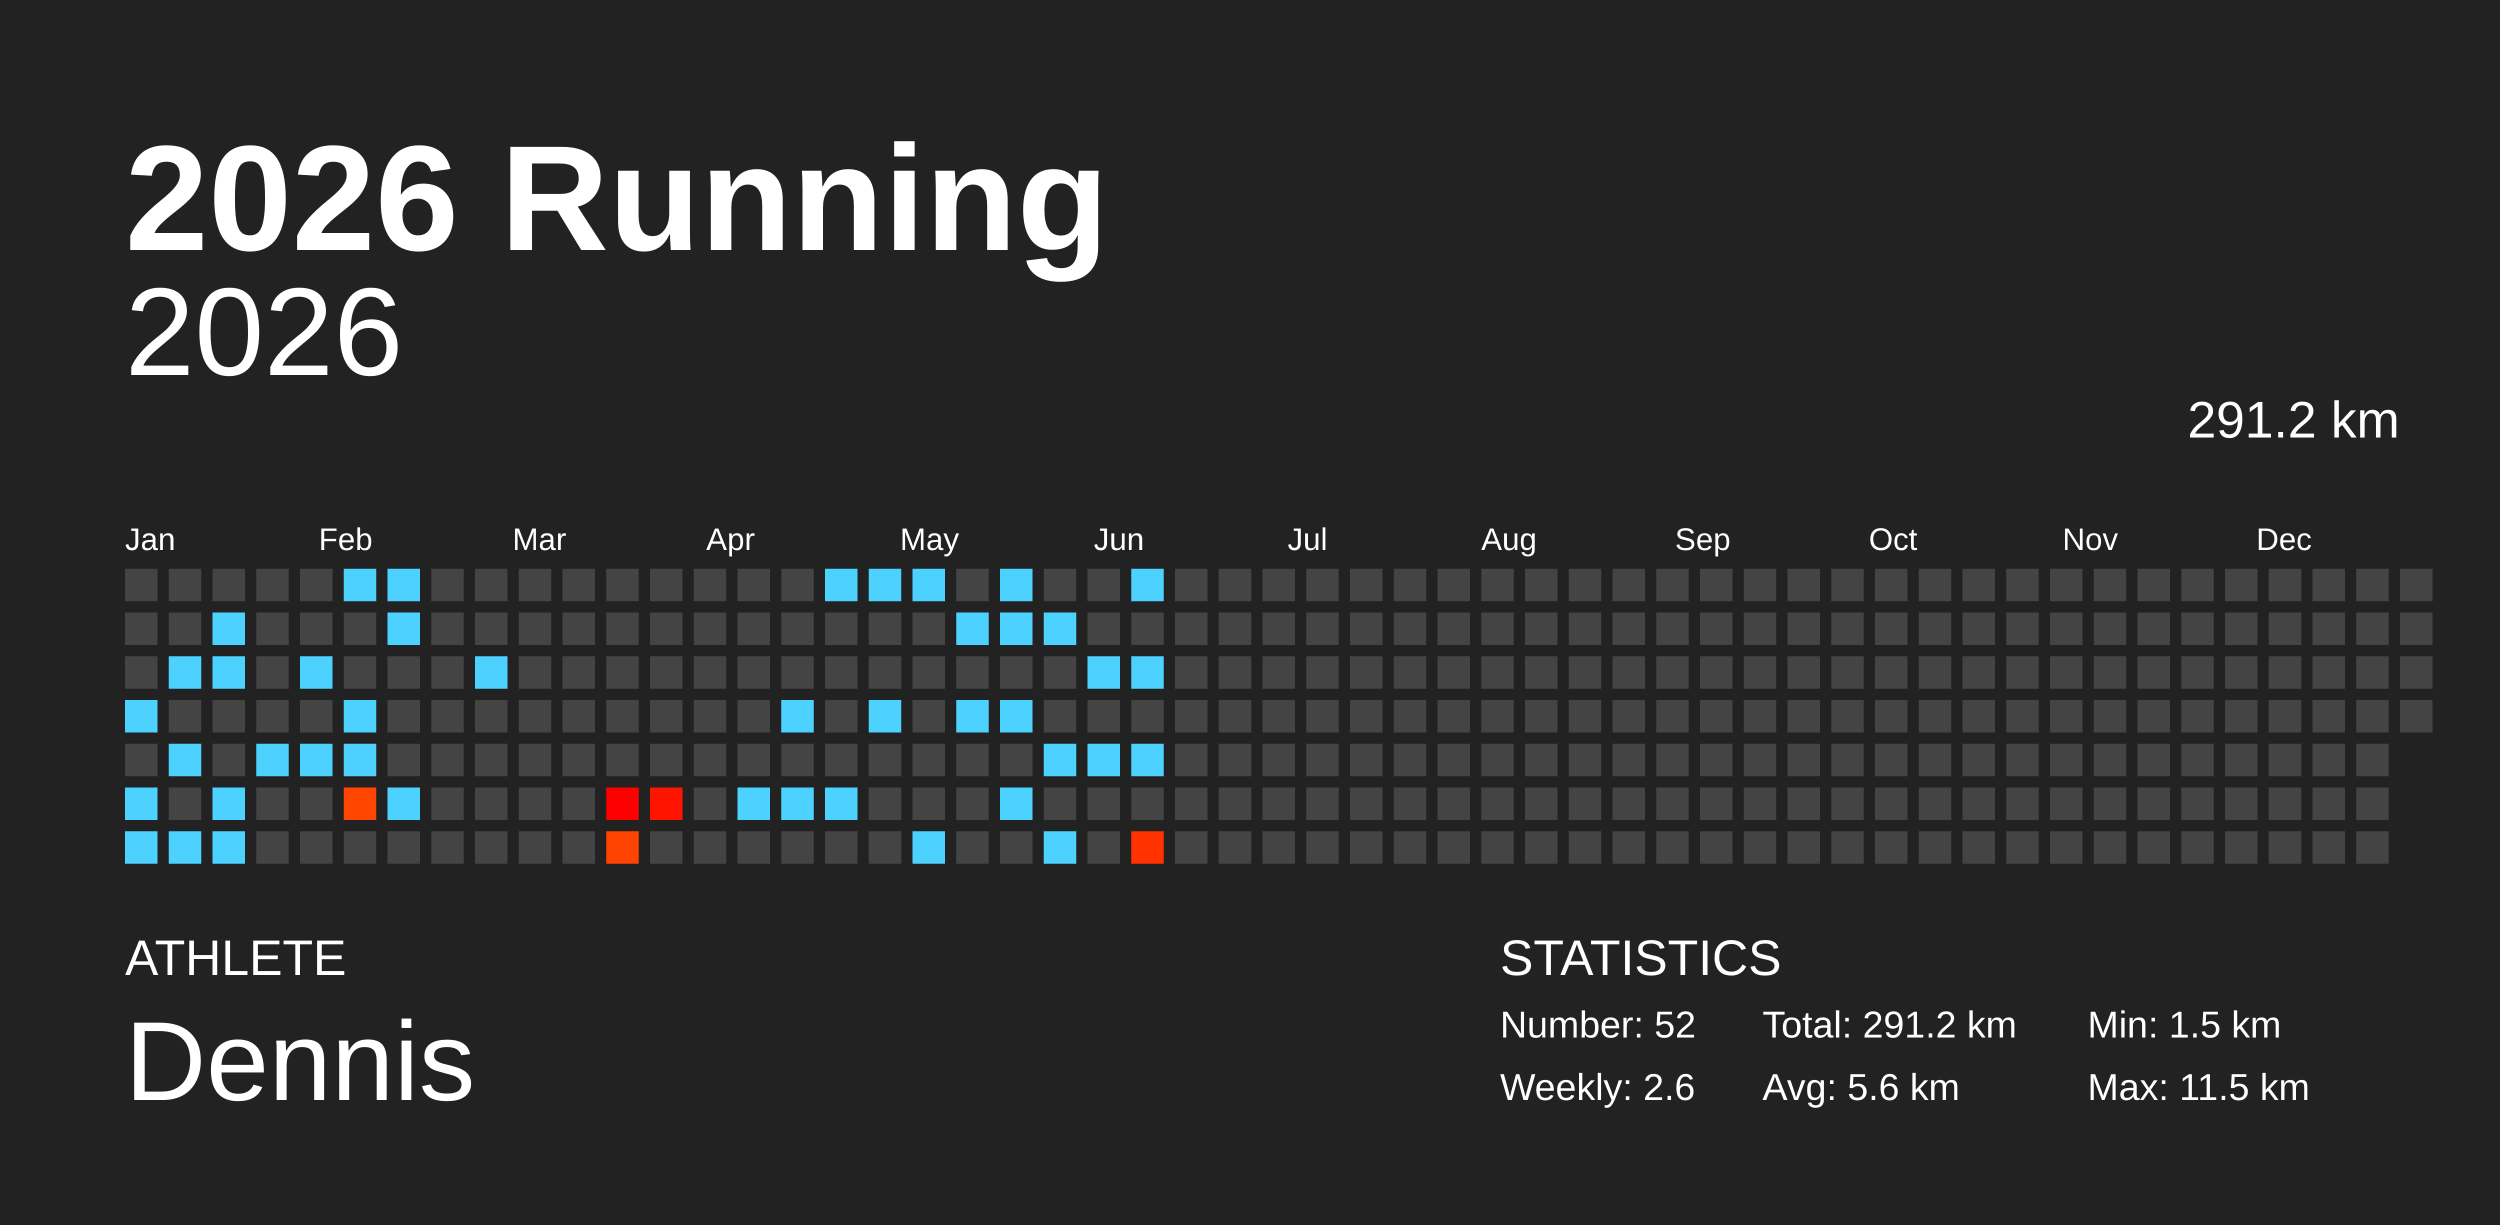
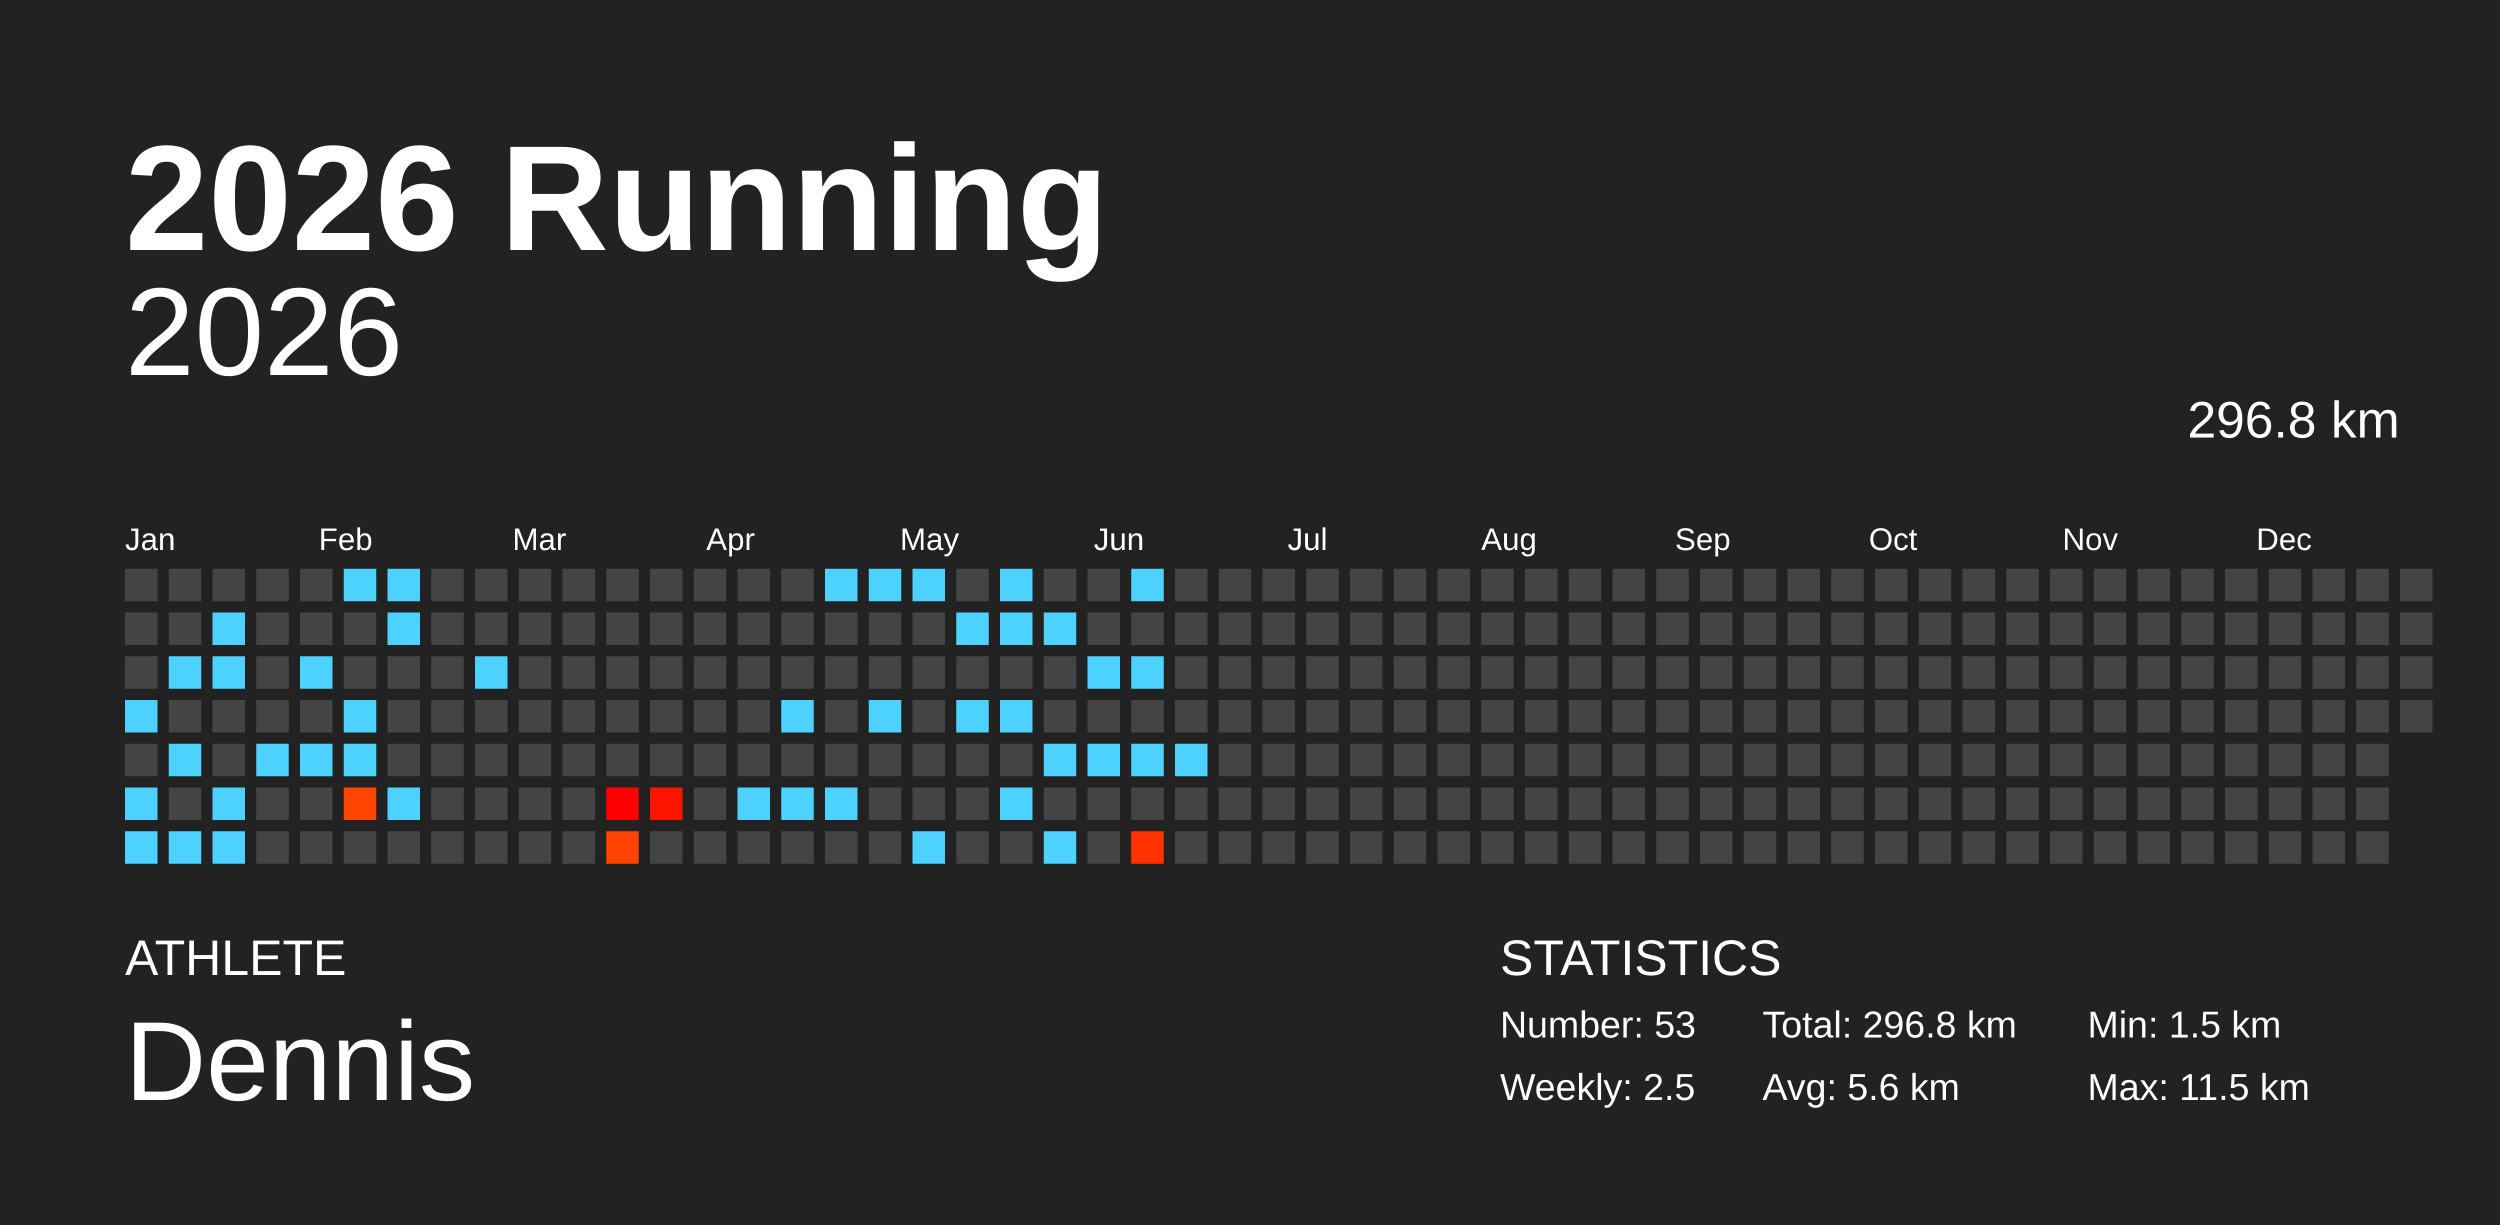
<svg xmlns="http://www.w3.org/2000/svg" baseProfile="full" height="98mm" version="1.1" viewBox="0,0,200,98" width="200mm">
  <defs />
  <rect fill="#222222" height="98" width="200" x="0" y="0" />
  <text fill="#FFFFFF" style="font-size:12px; font-family:Arial; font-weight:bold;" x="10" y="20">2026 Running</text>
  <text fill="#FFFFFF" style="font-size:4px; font-family:Arial" x="10" y="78">ATHLETE</text>
  <text fill="#FFFFFF" style="font-size:9px; font-family:Arial" x="10" y="88">Dennis</text>
  <text fill="#FFFFFF" style="font-size:4px; font-family:Arial" x="120" y="78">STATISTICS</text>
-   <text fill="#FFFFFF" style="font-size:3px; font-family:Arial" x="120" y="83">Number: 52</text>
-   <text fill="#FFFFFF" style="font-size:3px; font-family:Arial" x="120" y="88">Weekly: 2.6</text>
-   <text fill="#FFFFFF" style="font-size:3px; font-family:Arial" x="141" y="83">Total: 291.2 km</text>
+   <text fill="#FFFFFF" style="font-size:3px; font-family:Arial" x="120" y="83">Number: 53</text>
+   <text fill="#FFFFFF" style="font-size:3px; font-family:Arial" x="120" y="88">Weekly: 2.5</text>
+   <text fill="#FFFFFF" style="font-size:3px; font-family:Arial" x="141" y="83">Total: 296.8 km</text>
  <text fill="#FFFFFF" style="font-size:3px; font-family:Arial" x="141" y="88">Avg: 5.6 km</text>
  <text fill="#FFFFFF" style="font-size:3px; font-family:Arial" x="167" y="83">Min: 1.5 km</text>
  <text fill="#FFFFFF" style="font-size:3px; font-family:Arial" x="167" y="88">Max: 11.5 km</text>
  <text alignment-baseline="hanging" fill="#FFFFFF" style="font-size:10.0px; font-family:Arial;" x="10" y="30">2026</text>
-   <text alignment-baseline="hanging" fill="#FFFFFF" style="font-size:4.125px; font-family:Arial;" x="175" y="35">291.2 km</text>
+   <text alignment-baseline="hanging" fill="#FFFFFF" style="font-size:4.125px; font-family:Arial;" x="175" y="35">296.8 km</text>
  <text fill="#FFFFFF" style="font-size:2.5px; font-family:Arial" x="10.0" y="44">Jan</text>
  <text fill="#FFFFFF" style="font-size:2.5px; font-family:Arial" x="25.5" y="44">Feb</text>
  <text fill="#FFFFFF" style="font-size:2.5px; font-family:Arial" x="41.0" y="44">Mar</text>
  <text fill="#FFFFFF" style="font-size:2.5px; font-family:Arial" x="56.5" y="44">Apr</text>
  <text fill="#FFFFFF" style="font-size:2.5px; font-family:Arial" x="72.0" y="44">May</text>
  <text fill="#FFFFFF" style="font-size:2.5px; font-family:Arial" x="87.5" y="44">Jun</text>
  <text fill="#FFFFFF" style="font-size:2.5px; font-family:Arial" x="103.0" y="44">Jul</text>
  <text fill="#FFFFFF" style="font-size:2.5px; font-family:Arial" x="118.5" y="44">Aug</text>
  <text fill="#FFFFFF" style="font-size:2.5px; font-family:Arial" x="134.0" y="44">Sep</text>
  <text fill="#FFFFFF" style="font-size:2.5px; font-family:Arial" x="149.5" y="44">Oct</text>
  <text fill="#FFFFFF" style="font-size:2.5px; font-family:Arial" x="165.0" y="44">Nov</text>
  <text fill="#FFFFFF" style="font-size:2.5px; font-family:Arial" x="180.5" y="44">Dec</text>
  <rect fill="#444444" height="2.6" width="2.6" x="10.0" y="45.5" />
  <rect fill="#444444" height="2.6" width="2.6" x="10.0" y="49.0" />
  <rect fill="#444444" height="2.6" width="2.6" x="10.0" y="52.5" />
  <rect fill="#4dd2ff" height="2.6" width="2.6" x="10.0" y="56.0" />
  <rect fill="#444444" height="2.6" width="2.6" x="10.0" y="59.5" />
  <rect fill="#4dd2ff" height="2.6" width="2.6" x="10.0" y="63.0" />
  <rect fill="#4dd2ff" height="2.6" width="2.6" x="10.0" y="66.5" />
  <rect fill="#444444" height="2.6" width="2.6" x="13.5" y="45.5" />
  <rect fill="#444444" height="2.6" width="2.6" x="13.5" y="49.0" />
  <rect fill="#4dd2ff" height="2.6" width="2.6" x="13.5" y="52.5" />
  <rect fill="#444444" height="2.6" width="2.6" x="13.5" y="56.0" />
  <rect fill="#4dd2ff" height="2.6" width="2.6" x="13.5" y="59.5" />
  <rect fill="#444444" height="2.6" width="2.6" x="13.5" y="63.0" />
  <rect fill="#4dd2ff" height="2.6" width="2.6" x="13.5" y="66.5" />
  <rect fill="#444444" height="2.6" width="2.6" x="17.0" y="45.5" />
  <rect fill="#4dd2ff" height="2.6" width="2.6" x="17.0" y="49.0" />
  <rect fill="#4dd2ff" height="2.6" width="2.6" x="17.0" y="52.5" />
  <rect fill="#444444" height="2.6" width="2.6" x="17.0" y="56.0" />
  <rect fill="#444444" height="2.6" width="2.6" x="17.0" y="59.5" />
  <rect fill="#4dd2ff" height="2.6" width="2.6" x="17.0" y="63.0" />
  <rect fill="#4dd2ff" height="2.6" width="2.6" x="17.0" y="66.5" />
  <rect fill="#444444" height="2.6" width="2.6" x="20.5" y="45.5" />
  <rect fill="#444444" height="2.6" width="2.6" x="20.5" y="49.0" />
  <rect fill="#444444" height="2.6" width="2.6" x="20.5" y="52.5" />
  <rect fill="#444444" height="2.6" width="2.6" x="20.5" y="56.0" />
  <rect fill="#4dd2ff" height="2.6" width="2.6" x="20.5" y="59.5" />
  <rect fill="#444444" height="2.6" width="2.6" x="20.5" y="63.0" />
  <rect fill="#444444" height="2.6" width="2.6" x="20.5" y="66.5" />
  <rect fill="#444444" height="2.6" width="2.6" x="24.0" y="45.5" />
  <rect fill="#444444" height="2.6" width="2.6" x="24.0" y="49.0" />
  <rect fill="#4dd2ff" height="2.6" width="2.6" x="24.0" y="52.5" />
  <rect fill="#444444" height="2.6" width="2.6" x="24.0" y="56.0" />
  <rect fill="#4dd2ff" height="2.6" width="2.6" x="24.0" y="59.5" />
  <rect fill="#444444" height="2.6" width="2.6" x="24.0" y="63.0" />
  <rect fill="#444444" height="2.6" width="2.6" x="24.0" y="66.5" />
  <rect fill="#4dd2ff" height="2.6" width="2.6" x="27.5" y="45.5" />
  <rect fill="#444444" height="2.6" width="2.6" x="27.5" y="49.0" />
  <rect fill="#444444" height="2.6" width="2.6" x="27.5" y="52.5" />
  <rect fill="#4dd2ff" height="2.6" width="2.6" x="27.5" y="56.0" />
  <rect fill="#4dd2ff" height="2.6" width="2.6" x="27.5" y="59.5" />
  <rect fill="#ff4500" height="2.6" width="2.6" x="27.5" y="63.0" />
  <rect fill="#444444" height="2.6" width="2.6" x="27.5" y="66.5" />
  <rect fill="#4dd2ff" height="2.6" width="2.6" x="31.0" y="45.5" />
  <rect fill="#4dd2ff" height="2.6" width="2.6" x="31.0" y="49.0" />
  <rect fill="#444444" height="2.6" width="2.6" x="31.0" y="52.5" />
  <rect fill="#444444" height="2.6" width="2.6" x="31.0" y="56.0" />
  <rect fill="#444444" height="2.6" width="2.6" x="31.0" y="59.5" />
  <rect fill="#4dd2ff" height="2.6" width="2.6" x="31.0" y="63.0" />
  <rect fill="#444444" height="2.6" width="2.6" x="31.0" y="66.5" />
  <rect fill="#444444" height="2.6" width="2.6" x="34.5" y="45.5" />
  <rect fill="#444444" height="2.6" width="2.6" x="34.5" y="49.0" />
  <rect fill="#444444" height="2.6" width="2.6" x="34.5" y="52.5" />
  <rect fill="#444444" height="2.6" width="2.6" x="34.5" y="56.0" />
  <rect fill="#444444" height="2.6" width="2.6" x="34.5" y="59.5" />
  <rect fill="#444444" height="2.6" width="2.6" x="34.5" y="63.0" />
  <rect fill="#444444" height="2.6" width="2.6" x="34.5" y="66.5" />
  <rect fill="#444444" height="2.6" width="2.6" x="38.0" y="45.5" />
  <rect fill="#444444" height="2.6" width="2.6" x="38.0" y="49.0" />
  <rect fill="#4dd2ff" height="2.6" width="2.6" x="38.0" y="52.5" />
  <rect fill="#444444" height="2.6" width="2.6" x="38.0" y="56.0" />
  <rect fill="#444444" height="2.6" width="2.6" x="38.0" y="59.5" />
  <rect fill="#444444" height="2.6" width="2.6" x="38.0" y="63.0" />
  <rect fill="#444444" height="2.6" width="2.6" x="38.0" y="66.5" />
  <rect fill="#444444" height="2.6" width="2.6" x="41.5" y="45.5" />
  <rect fill="#444444" height="2.6" width="2.6" x="41.5" y="49.0" />
  <rect fill="#444444" height="2.6" width="2.6" x="41.5" y="52.5" />
  <rect fill="#444444" height="2.6" width="2.6" x="41.5" y="56.0" />
  <rect fill="#444444" height="2.6" width="2.6" x="41.5" y="59.5" />
  <rect fill="#444444" height="2.6" width="2.6" x="41.5" y="63.0" />
  <rect fill="#444444" height="2.6" width="2.6" x="41.5" y="66.5" />
  <rect fill="#444444" height="2.6" width="2.6" x="45.0" y="45.5" />
  <rect fill="#444444" height="2.6" width="2.6" x="45.0" y="49.0" />
  <rect fill="#444444" height="2.6" width="2.6" x="45.0" y="52.5" />
  <rect fill="#444444" height="2.6" width="2.6" x="45.0" y="56.0" />
  <rect fill="#444444" height="2.6" width="2.6" x="45.0" y="59.5" />
  <rect fill="#444444" height="2.6" width="2.6" x="45.0" y="63.0" />
  <rect fill="#444444" height="2.6" width="2.6" x="45.0" y="66.5" />
  <rect fill="#444444" height="2.6" width="2.6" x="48.5" y="45.5" />
  <rect fill="#444444" height="2.6" width="2.6" x="48.5" y="49.0" />
  <rect fill="#444444" height="2.6" width="2.6" x="48.5" y="52.5" />
  <rect fill="#444444" height="2.6" width="2.6" x="48.5" y="56.0" />
  <rect fill="#444444" height="2.6" width="2.6" x="48.5" y="59.5" />
  <rect fill="#ff0000" height="2.6" width="2.6" x="48.5" y="63.0" />
  <rect fill="#ff4300" height="2.6" width="2.6" x="48.5" y="66.5" />
  <rect fill="#444444" height="2.6" width="2.6" x="52.0" y="45.5" />
  <rect fill="#444444" height="2.6" width="2.6" x="52.0" y="49.0" />
  <rect fill="#444444" height="2.6" width="2.6" x="52.0" y="52.5" />
  <rect fill="#444444" height="2.6" width="2.6" x="52.0" y="56.0" />
  <rect fill="#444444" height="2.6" width="2.6" x="52.0" y="59.5" />
  <rect fill="#ff1400" height="2.6" width="2.6" x="52.0" y="63.0" />
  <rect fill="#444444" height="2.6" width="2.6" x="52.0" y="66.5" />
  <rect fill="#444444" height="2.6" width="2.6" x="55.5" y="45.5" />
  <rect fill="#444444" height="2.6" width="2.6" x="55.5" y="49.0" />
  <rect fill="#444444" height="2.6" width="2.6" x="55.5" y="52.5" />
  <rect fill="#444444" height="2.6" width="2.6" x="55.5" y="56.0" />
  <rect fill="#444444" height="2.6" width="2.6" x="55.5" y="59.5" />
  <rect fill="#444444" height="2.6" width="2.6" x="55.5" y="63.0" />
  <rect fill="#444444" height="2.6" width="2.6" x="55.5" y="66.5" />
  <rect fill="#444444" height="2.6" width="2.6" x="59.0" y="45.5" />
  <rect fill="#444444" height="2.6" width="2.6" x="59.0" y="49.0" />
  <rect fill="#444444" height="2.6" width="2.6" x="59.0" y="52.5" />
  <rect fill="#444444" height="2.6" width="2.6" x="59.0" y="56.0" />
  <rect fill="#444444" height="2.6" width="2.6" x="59.0" y="59.5" />
  <rect fill="#4dd2ff" height="2.6" width="2.6" x="59.0" y="63.0" />
  <rect fill="#444444" height="2.6" width="2.6" x="59.0" y="66.5" />
  <rect fill="#444444" height="2.6" width="2.6" x="62.5" y="45.5" />
  <rect fill="#444444" height="2.6" width="2.6" x="62.5" y="49.0" />
  <rect fill="#444444" height="2.6" width="2.6" x="62.5" y="52.5" />
  <rect fill="#4dd2ff" height="2.6" width="2.6" x="62.5" y="56.0" />
  <rect fill="#444444" height="2.6" width="2.6" x="62.5" y="59.5" />
  <rect fill="#4dd2ff" height="2.6" width="2.6" x="62.5" y="63.0" />
  <rect fill="#444444" height="2.6" width="2.6" x="62.5" y="66.5" />
  <rect fill="#4dd2ff" height="2.6" width="2.6" x="66.0" y="45.5" />
  <rect fill="#444444" height="2.6" width="2.6" x="66.0" y="49.0" />
  <rect fill="#444444" height="2.6" width="2.6" x="66.0" y="52.5" />
  <rect fill="#444444" height="2.6" width="2.6" x="66.0" y="56.0" />
  <rect fill="#444444" height="2.6" width="2.6" x="66.0" y="59.5" />
  <rect fill="#4dd2ff" height="2.6" width="2.6" x="66.0" y="63.0" />
  <rect fill="#444444" height="2.6" width="2.6" x="66.0" y="66.5" />
  <rect fill="#4dd2ff" height="2.6" width="2.6" x="69.5" y="45.5" />
  <rect fill="#444444" height="2.6" width="2.6" x="69.5" y="49.0" />
  <rect fill="#444444" height="2.6" width="2.6" x="69.5" y="52.5" />
  <rect fill="#4dd2ff" height="2.6" width="2.6" x="69.5" y="56.0" />
  <rect fill="#444444" height="2.6" width="2.6" x="69.5" y="59.5" />
  <rect fill="#444444" height="2.6" width="2.6" x="69.5" y="63.0" />
  <rect fill="#444444" height="2.6" width="2.6" x="69.5" y="66.5" />
  <rect fill="#4dd2ff" height="2.6" width="2.6" x="73.0" y="45.5" />
  <rect fill="#444444" height="2.6" width="2.6" x="73.0" y="49.0" />
  <rect fill="#444444" height="2.6" width="2.6" x="73.0" y="52.5" />
  <rect fill="#444444" height="2.6" width="2.6" x="73.0" y="56.0" />
  <rect fill="#444444" height="2.6" width="2.6" x="73.0" y="59.5" />
  <rect fill="#444444" height="2.6" width="2.6" x="73.0" y="63.0" />
  <rect fill="#4dd2ff" height="2.6" width="2.6" x="73.0" y="66.5" />
  <rect fill="#444444" height="2.6" width="2.6" x="76.5" y="45.5" />
  <rect fill="#4dd2ff" height="2.6" width="2.6" x="76.5" y="49.0" />
  <rect fill="#444444" height="2.6" width="2.6" x="76.5" y="52.5" />
  <rect fill="#4dd2ff" height="2.6" width="2.6" x="76.5" y="56.0" />
  <rect fill="#444444" height="2.6" width="2.6" x="76.5" y="59.5" />
  <rect fill="#444444" height="2.6" width="2.6" x="76.5" y="63.0" />
  <rect fill="#444444" height="2.6" width="2.6" x="76.5" y="66.5" />
  <rect fill="#4dd2ff" height="2.6" width="2.6" x="80.0" y="45.5" />
  <rect fill="#4dd2ff" height="2.6" width="2.6" x="80.0" y="49.0" />
  <rect fill="#444444" height="2.6" width="2.6" x="80.0" y="52.5" />
  <rect fill="#4dd2ff" height="2.6" width="2.6" x="80.0" y="56.0" />
  <rect fill="#444444" height="2.6" width="2.6" x="80.0" y="59.5" />
  <rect fill="#4dd2ff" height="2.6" width="2.6" x="80.0" y="63.0" />
  <rect fill="#444444" height="2.6" width="2.6" x="80.0" y="66.5" />
  <rect fill="#444444" height="2.6" width="2.6" x="83.5" y="45.5" />
  <rect fill="#4dd2ff" height="2.6" width="2.6" x="83.5" y="49.0" />
  <rect fill="#444444" height="2.6" width="2.6" x="83.5" y="52.5" />
  <rect fill="#444444" height="2.6" width="2.6" x="83.5" y="56.0" />
  <rect fill="#4dd2ff" height="2.6" width="2.6" x="83.5" y="59.5" />
  <rect fill="#444444" height="2.6" width="2.6" x="83.5" y="63.0" />
  <rect fill="#4dd2ff" height="2.6" width="2.6" x="83.5" y="66.5" />
  <rect fill="#444444" height="2.6" width="2.6" x="87.0" y="45.5" />
  <rect fill="#444444" height="2.6" width="2.6" x="87.0" y="49.0" />
  <rect fill="#4dd2ff" height="2.6" width="2.6" x="87.0" y="52.5" />
  <rect fill="#444444" height="2.6" width="2.6" x="87.0" y="56.0" />
  <rect fill="#4dd2ff" height="2.6" width="2.6" x="87.0" y="59.5" />
  <rect fill="#444444" height="2.6" width="2.6" x="87.0" y="63.0" />
  <rect fill="#444444" height="2.6" width="2.6" x="87.0" y="66.5" />
  <rect fill="#4dd2ff" height="2.6" width="2.6" x="90.5" y="45.5" />
  <rect fill="#444444" height="2.6" width="2.6" x="90.5" y="49.0" />
  <rect fill="#4dd2ff" height="2.6" width="2.6" x="90.5" y="52.5" />
  <rect fill="#444444" height="2.6" width="2.6" x="90.5" y="56.0" />
  <rect fill="#4dd2ff" height="2.6" width="2.6" x="90.5" y="59.5" />
  <rect fill="#444444" height="2.6" width="2.6" x="90.5" y="63.0" />
  <rect fill="#ff3200" height="2.6" width="2.6" x="90.5" y="66.5" />
  <rect fill="#444444" height="2.6" width="2.6" x="94.0" y="45.5" />
  <rect fill="#444444" height="2.6" width="2.6" x="94.0" y="49.0" />
  <rect fill="#444444" height="2.6" width="2.6" x="94.0" y="52.5" />
  <rect fill="#444444" height="2.6" width="2.6" x="94.0" y="56.0" />
-   <rect fill="#444444" height="2.6" width="2.6" x="94.0" y="59.5" />
+   <rect fill="#4dd2ff" height="2.6" width="2.6" x="94.0" y="59.5" />
  <rect fill="#444444" height="2.6" width="2.6" x="94.0" y="63.0" />
  <rect fill="#444444" height="2.6" width="2.6" x="94.0" y="66.5" />
  <rect fill="#444444" height="2.6" width="2.6" x="97.5" y="45.5" />
  <rect fill="#444444" height="2.6" width="2.6" x="97.5" y="49.0" />
  <rect fill="#444444" height="2.6" width="2.6" x="97.5" y="52.5" />
  <rect fill="#444444" height="2.6" width="2.6" x="97.5" y="56.0" />
  <rect fill="#444444" height="2.6" width="2.6" x="97.5" y="59.5" />
  <rect fill="#444444" height="2.6" width="2.6" x="97.5" y="63.0" />
  <rect fill="#444444" height="2.6" width="2.6" x="97.5" y="66.5" />
  <rect fill="#444444" height="2.6" width="2.6" x="101.0" y="45.5" />
  <rect fill="#444444" height="2.6" width="2.6" x="101.0" y="49.0" />
  <rect fill="#444444" height="2.6" width="2.6" x="101.0" y="52.5" />
  <rect fill="#444444" height="2.6" width="2.6" x="101.0" y="56.0" />
  <rect fill="#444444" height="2.6" width="2.6" x="101.0" y="59.5" />
  <rect fill="#444444" height="2.6" width="2.6" x="101.0" y="63.0" />
  <rect fill="#444444" height="2.6" width="2.6" x="101.0" y="66.5" />
  <rect fill="#444444" height="2.6" width="2.6" x="104.5" y="45.5" />
  <rect fill="#444444" height="2.6" width="2.6" x="104.5" y="49.0" />
  <rect fill="#444444" height="2.6" width="2.6" x="104.5" y="52.5" />
  <rect fill="#444444" height="2.6" width="2.6" x="104.5" y="56.0" />
  <rect fill="#444444" height="2.6" width="2.6" x="104.5" y="59.5" />
  <rect fill="#444444" height="2.6" width="2.6" x="104.5" y="63.0" />
  <rect fill="#444444" height="2.6" width="2.6" x="104.5" y="66.5" />
  <rect fill="#444444" height="2.6" width="2.6" x="108.0" y="45.5" />
  <rect fill="#444444" height="2.6" width="2.6" x="108.0" y="49.0" />
  <rect fill="#444444" height="2.6" width="2.6" x="108.0" y="52.5" />
  <rect fill="#444444" height="2.6" width="2.6" x="108.0" y="56.0" />
  <rect fill="#444444" height="2.6" width="2.6" x="108.0" y="59.5" />
  <rect fill="#444444" height="2.6" width="2.6" x="108.0" y="63.0" />
  <rect fill="#444444" height="2.6" width="2.6" x="108.0" y="66.5" />
  <rect fill="#444444" height="2.6" width="2.6" x="111.5" y="45.5" />
  <rect fill="#444444" height="2.6" width="2.6" x="111.5" y="49.0" />
  <rect fill="#444444" height="2.6" width="2.6" x="111.5" y="52.5" />
  <rect fill="#444444" height="2.6" width="2.6" x="111.5" y="56.0" />
  <rect fill="#444444" height="2.6" width="2.6" x="111.5" y="59.5" />
  <rect fill="#444444" height="2.6" width="2.6" x="111.5" y="63.0" />
  <rect fill="#444444" height="2.6" width="2.6" x="111.5" y="66.5" />
  <rect fill="#444444" height="2.6" width="2.6" x="115.0" y="45.5" />
  <rect fill="#444444" height="2.6" width="2.6" x="115.0" y="49.0" />
  <rect fill="#444444" height="2.6" width="2.6" x="115.0" y="52.5" />
  <rect fill="#444444" height="2.6" width="2.6" x="115.0" y="56.0" />
  <rect fill="#444444" height="2.6" width="2.6" x="115.0" y="59.5" />
  <rect fill="#444444" height="2.6" width="2.6" x="115.0" y="63.0" />
  <rect fill="#444444" height="2.6" width="2.6" x="115.0" y="66.5" />
  <rect fill="#444444" height="2.6" width="2.6" x="118.5" y="45.5" />
  <rect fill="#444444" height="2.6" width="2.6" x="118.5" y="49.0" />
  <rect fill="#444444" height="2.6" width="2.6" x="118.5" y="52.5" />
  <rect fill="#444444" height="2.6" width="2.6" x="118.5" y="56.0" />
  <rect fill="#444444" height="2.6" width="2.6" x="118.5" y="59.5" />
  <rect fill="#444444" height="2.6" width="2.6" x="118.5" y="63.0" />
  <rect fill="#444444" height="2.6" width="2.6" x="118.5" y="66.5" />
  <rect fill="#444444" height="2.6" width="2.6" x="122.0" y="45.5" />
  <rect fill="#444444" height="2.6" width="2.6" x="122.0" y="49.0" />
  <rect fill="#444444" height="2.6" width="2.6" x="122.0" y="52.5" />
  <rect fill="#444444" height="2.6" width="2.6" x="122.0" y="56.0" />
  <rect fill="#444444" height="2.6" width="2.6" x="122.0" y="59.5" />
  <rect fill="#444444" height="2.6" width="2.6" x="122.0" y="63.0" />
  <rect fill="#444444" height="2.6" width="2.6" x="122.0" y="66.5" />
  <rect fill="#444444" height="2.6" width="2.6" x="125.5" y="45.5" />
  <rect fill="#444444" height="2.6" width="2.6" x="125.5" y="49.0" />
  <rect fill="#444444" height="2.6" width="2.6" x="125.5" y="52.5" />
  <rect fill="#444444" height="2.6" width="2.6" x="125.5" y="56.0" />
  <rect fill="#444444" height="2.6" width="2.6" x="125.5" y="59.5" />
  <rect fill="#444444" height="2.6" width="2.6" x="125.5" y="63.0" />
  <rect fill="#444444" height="2.6" width="2.6" x="125.5" y="66.5" />
  <rect fill="#444444" height="2.6" width="2.6" x="129.0" y="45.5" />
  <rect fill="#444444" height="2.6" width="2.6" x="129.0" y="49.0" />
  <rect fill="#444444" height="2.6" width="2.6" x="129.0" y="52.5" />
  <rect fill="#444444" height="2.6" width="2.6" x="129.0" y="56.0" />
  <rect fill="#444444" height="2.6" width="2.6" x="129.0" y="59.5" />
  <rect fill="#444444" height="2.6" width="2.6" x="129.0" y="63.0" />
  <rect fill="#444444" height="2.6" width="2.6" x="129.0" y="66.5" />
  <rect fill="#444444" height="2.6" width="2.6" x="132.5" y="45.5" />
  <rect fill="#444444" height="2.6" width="2.6" x="132.5" y="49.0" />
  <rect fill="#444444" height="2.6" width="2.6" x="132.5" y="52.5" />
  <rect fill="#444444" height="2.6" width="2.6" x="132.5" y="56.0" />
  <rect fill="#444444" height="2.6" width="2.6" x="132.5" y="59.5" />
  <rect fill="#444444" height="2.6" width="2.6" x="132.5" y="63.0" />
  <rect fill="#444444" height="2.6" width="2.6" x="132.5" y="66.5" />
  <rect fill="#444444" height="2.6" width="2.6" x="136.0" y="45.5" />
  <rect fill="#444444" height="2.6" width="2.6" x="136.0" y="49.0" />
  <rect fill="#444444" height="2.6" width="2.6" x="136.0" y="52.5" />
  <rect fill="#444444" height="2.6" width="2.6" x="136.0" y="56.0" />
  <rect fill="#444444" height="2.6" width="2.6" x="136.0" y="59.5" />
  <rect fill="#444444" height="2.6" width="2.6" x="136.0" y="63.0" />
  <rect fill="#444444" height="2.6" width="2.6" x="136.0" y="66.5" />
  <rect fill="#444444" height="2.6" width="2.6" x="139.5" y="45.5" />
  <rect fill="#444444" height="2.6" width="2.6" x="139.5" y="49.0" />
  <rect fill="#444444" height="2.6" width="2.6" x="139.5" y="52.5" />
  <rect fill="#444444" height="2.6" width="2.6" x="139.5" y="56.0" />
  <rect fill="#444444" height="2.6" width="2.6" x="139.5" y="59.5" />
  <rect fill="#444444" height="2.6" width="2.6" x="139.5" y="63.0" />
  <rect fill="#444444" height="2.6" width="2.6" x="139.5" y="66.5" />
  <rect fill="#444444" height="2.6" width="2.6" x="143.0" y="45.5" />
  <rect fill="#444444" height="2.6" width="2.6" x="143.0" y="49.0" />
  <rect fill="#444444" height="2.6" width="2.6" x="143.0" y="52.5" />
  <rect fill="#444444" height="2.6" width="2.6" x="143.0" y="56.0" />
  <rect fill="#444444" height="2.6" width="2.6" x="143.0" y="59.5" />
  <rect fill="#444444" height="2.6" width="2.6" x="143.0" y="63.0" />
  <rect fill="#444444" height="2.6" width="2.6" x="143.0" y="66.5" />
  <rect fill="#444444" height="2.6" width="2.6" x="146.5" y="45.5" />
  <rect fill="#444444" height="2.6" width="2.6" x="146.5" y="49.0" />
  <rect fill="#444444" height="2.6" width="2.6" x="146.5" y="52.5" />
  <rect fill="#444444" height="2.6" width="2.6" x="146.5" y="56.0" />
  <rect fill="#444444" height="2.6" width="2.6" x="146.5" y="59.5" />
  <rect fill="#444444" height="2.6" width="2.6" x="146.5" y="63.0" />
  <rect fill="#444444" height="2.6" width="2.6" x="146.5" y="66.5" />
  <rect fill="#444444" height="2.6" width="2.6" x="150.0" y="45.5" />
  <rect fill="#444444" height="2.6" width="2.6" x="150.0" y="49.0" />
  <rect fill="#444444" height="2.6" width="2.6" x="150.0" y="52.5" />
  <rect fill="#444444" height="2.6" width="2.6" x="150.0" y="56.0" />
  <rect fill="#444444" height="2.6" width="2.6" x="150.0" y="59.5" />
  <rect fill="#444444" height="2.6" width="2.6" x="150.0" y="63.0" />
  <rect fill="#444444" height="2.6" width="2.6" x="150.0" y="66.5" />
  <rect fill="#444444" height="2.6" width="2.6" x="153.5" y="45.5" />
  <rect fill="#444444" height="2.6" width="2.6" x="153.5" y="49.0" />
  <rect fill="#444444" height="2.6" width="2.6" x="153.5" y="52.5" />
  <rect fill="#444444" height="2.6" width="2.6" x="153.5" y="56.0" />
  <rect fill="#444444" height="2.6" width="2.6" x="153.5" y="59.5" />
  <rect fill="#444444" height="2.6" width="2.6" x="153.5" y="63.0" />
  <rect fill="#444444" height="2.6" width="2.6" x="153.5" y="66.5" />
  <rect fill="#444444" height="2.6" width="2.6" x="157.0" y="45.5" />
  <rect fill="#444444" height="2.6" width="2.6" x="157.0" y="49.0" />
  <rect fill="#444444" height="2.6" width="2.6" x="157.0" y="52.5" />
  <rect fill="#444444" height="2.6" width="2.6" x="157.0" y="56.0" />
  <rect fill="#444444" height="2.6" width="2.6" x="157.0" y="59.5" />
  <rect fill="#444444" height="2.6" width="2.6" x="157.0" y="63.0" />
  <rect fill="#444444" height="2.6" width="2.6" x="157.0" y="66.5" />
  <rect fill="#444444" height="2.6" width="2.6" x="160.5" y="45.5" />
  <rect fill="#444444" height="2.6" width="2.6" x="160.5" y="49.0" />
  <rect fill="#444444" height="2.6" width="2.6" x="160.5" y="52.5" />
  <rect fill="#444444" height="2.6" width="2.6" x="160.5" y="56.0" />
  <rect fill="#444444" height="2.6" width="2.6" x="160.5" y="59.5" />
  <rect fill="#444444" height="2.6" width="2.6" x="160.5" y="63.0" />
  <rect fill="#444444" height="2.6" width="2.6" x="160.5" y="66.5" />
  <rect fill="#444444" height="2.6" width="2.6" x="164.0" y="45.5" />
  <rect fill="#444444" height="2.6" width="2.6" x="164.0" y="49.0" />
  <rect fill="#444444" height="2.6" width="2.6" x="164.0" y="52.5" />
  <rect fill="#444444" height="2.6" width="2.6" x="164.0" y="56.0" />
  <rect fill="#444444" height="2.6" width="2.6" x="164.0" y="59.5" />
  <rect fill="#444444" height="2.6" width="2.6" x="164.0" y="63.0" />
  <rect fill="#444444" height="2.6" width="2.6" x="164.0" y="66.5" />
  <rect fill="#444444" height="2.6" width="2.6" x="167.5" y="45.5" />
  <rect fill="#444444" height="2.6" width="2.6" x="167.5" y="49.0" />
  <rect fill="#444444" height="2.6" width="2.6" x="167.5" y="52.5" />
  <rect fill="#444444" height="2.6" width="2.6" x="167.5" y="56.0" />
  <rect fill="#444444" height="2.6" width="2.6" x="167.5" y="59.5" />
  <rect fill="#444444" height="2.6" width="2.6" x="167.5" y="63.0" />
  <rect fill="#444444" height="2.6" width="2.6" x="167.5" y="66.5" />
  <rect fill="#444444" height="2.6" width="2.6" x="171.0" y="45.5" />
  <rect fill="#444444" height="2.6" width="2.6" x="171.0" y="49.0" />
  <rect fill="#444444" height="2.6" width="2.6" x="171.0" y="52.5" />
  <rect fill="#444444" height="2.6" width="2.6" x="171.0" y="56.0" />
  <rect fill="#444444" height="2.6" width="2.6" x="171.0" y="59.5" />
  <rect fill="#444444" height="2.6" width="2.6" x="171.0" y="63.0" />
  <rect fill="#444444" height="2.6" width="2.6" x="171.0" y="66.5" />
  <rect fill="#444444" height="2.6" width="2.6" x="174.5" y="45.5" />
  <rect fill="#444444" height="2.6" width="2.6" x="174.5" y="49.0" />
  <rect fill="#444444" height="2.6" width="2.6" x="174.5" y="52.5" />
  <rect fill="#444444" height="2.6" width="2.6" x="174.5" y="56.0" />
  <rect fill="#444444" height="2.6" width="2.6" x="174.5" y="59.5" />
  <rect fill="#444444" height="2.6" width="2.6" x="174.5" y="63.0" />
  <rect fill="#444444" height="2.6" width="2.6" x="174.5" y="66.5" />
  <rect fill="#444444" height="2.6" width="2.6" x="178.0" y="45.5" />
  <rect fill="#444444" height="2.6" width="2.6" x="178.0" y="49.0" />
  <rect fill="#444444" height="2.6" width="2.6" x="178.0" y="52.5" />
  <rect fill="#444444" height="2.6" width="2.6" x="178.0" y="56.0" />
  <rect fill="#444444" height="2.6" width="2.6" x="178.0" y="59.5" />
  <rect fill="#444444" height="2.6" width="2.6" x="178.0" y="63.0" />
  <rect fill="#444444" height="2.6" width="2.6" x="178.0" y="66.5" />
  <rect fill="#444444" height="2.6" width="2.6" x="181.5" y="45.5" />
  <rect fill="#444444" height="2.6" width="2.6" x="181.5" y="49.0" />
  <rect fill="#444444" height="2.6" width="2.6" x="181.5" y="52.5" />
  <rect fill="#444444" height="2.6" width="2.6" x="181.5" y="56.0" />
  <rect fill="#444444" height="2.6" width="2.6" x="181.5" y="59.5" />
  <rect fill="#444444" height="2.6" width="2.6" x="181.5" y="63.0" />
  <rect fill="#444444" height="2.6" width="2.6" x="181.5" y="66.5" />
  <rect fill="#444444" height="2.6" width="2.6" x="185.0" y="45.5" />
  <rect fill="#444444" height="2.6" width="2.6" x="185.0" y="49.0" />
  <rect fill="#444444" height="2.6" width="2.6" x="185.0" y="52.5" />
  <rect fill="#444444" height="2.6" width="2.6" x="185.0" y="56.0" />
  <rect fill="#444444" height="2.6" width="2.6" x="185.0" y="59.5" />
  <rect fill="#444444" height="2.6" width="2.6" x="185.0" y="63.0" />
  <rect fill="#444444" height="2.6" width="2.6" x="185.0" y="66.5" />
  <rect fill="#444444" height="2.6" width="2.6" x="188.5" y="45.5" />
  <rect fill="#444444" height="2.6" width="2.6" x="188.5" y="49.0" />
  <rect fill="#444444" height="2.6" width="2.6" x="188.5" y="52.5" />
  <rect fill="#444444" height="2.6" width="2.6" x="188.5" y="56.0" />
  <rect fill="#444444" height="2.6" width="2.6" x="188.5" y="59.5" />
  <rect fill="#444444" height="2.6" width="2.6" x="188.5" y="63.0" />
  <rect fill="#444444" height="2.6" width="2.6" x="188.5" y="66.5" />
  <rect fill="#444444" height="2.6" width="2.6" x="192.0" y="45.5" />
  <rect fill="#444444" height="2.6" width="2.6" x="192.0" y="49.0" />
  <rect fill="#444444" height="2.6" width="2.6" x="192.0" y="52.5" />
  <rect fill="#444444" height="2.6" width="2.6" x="192.0" y="56.0" />
</svg>
